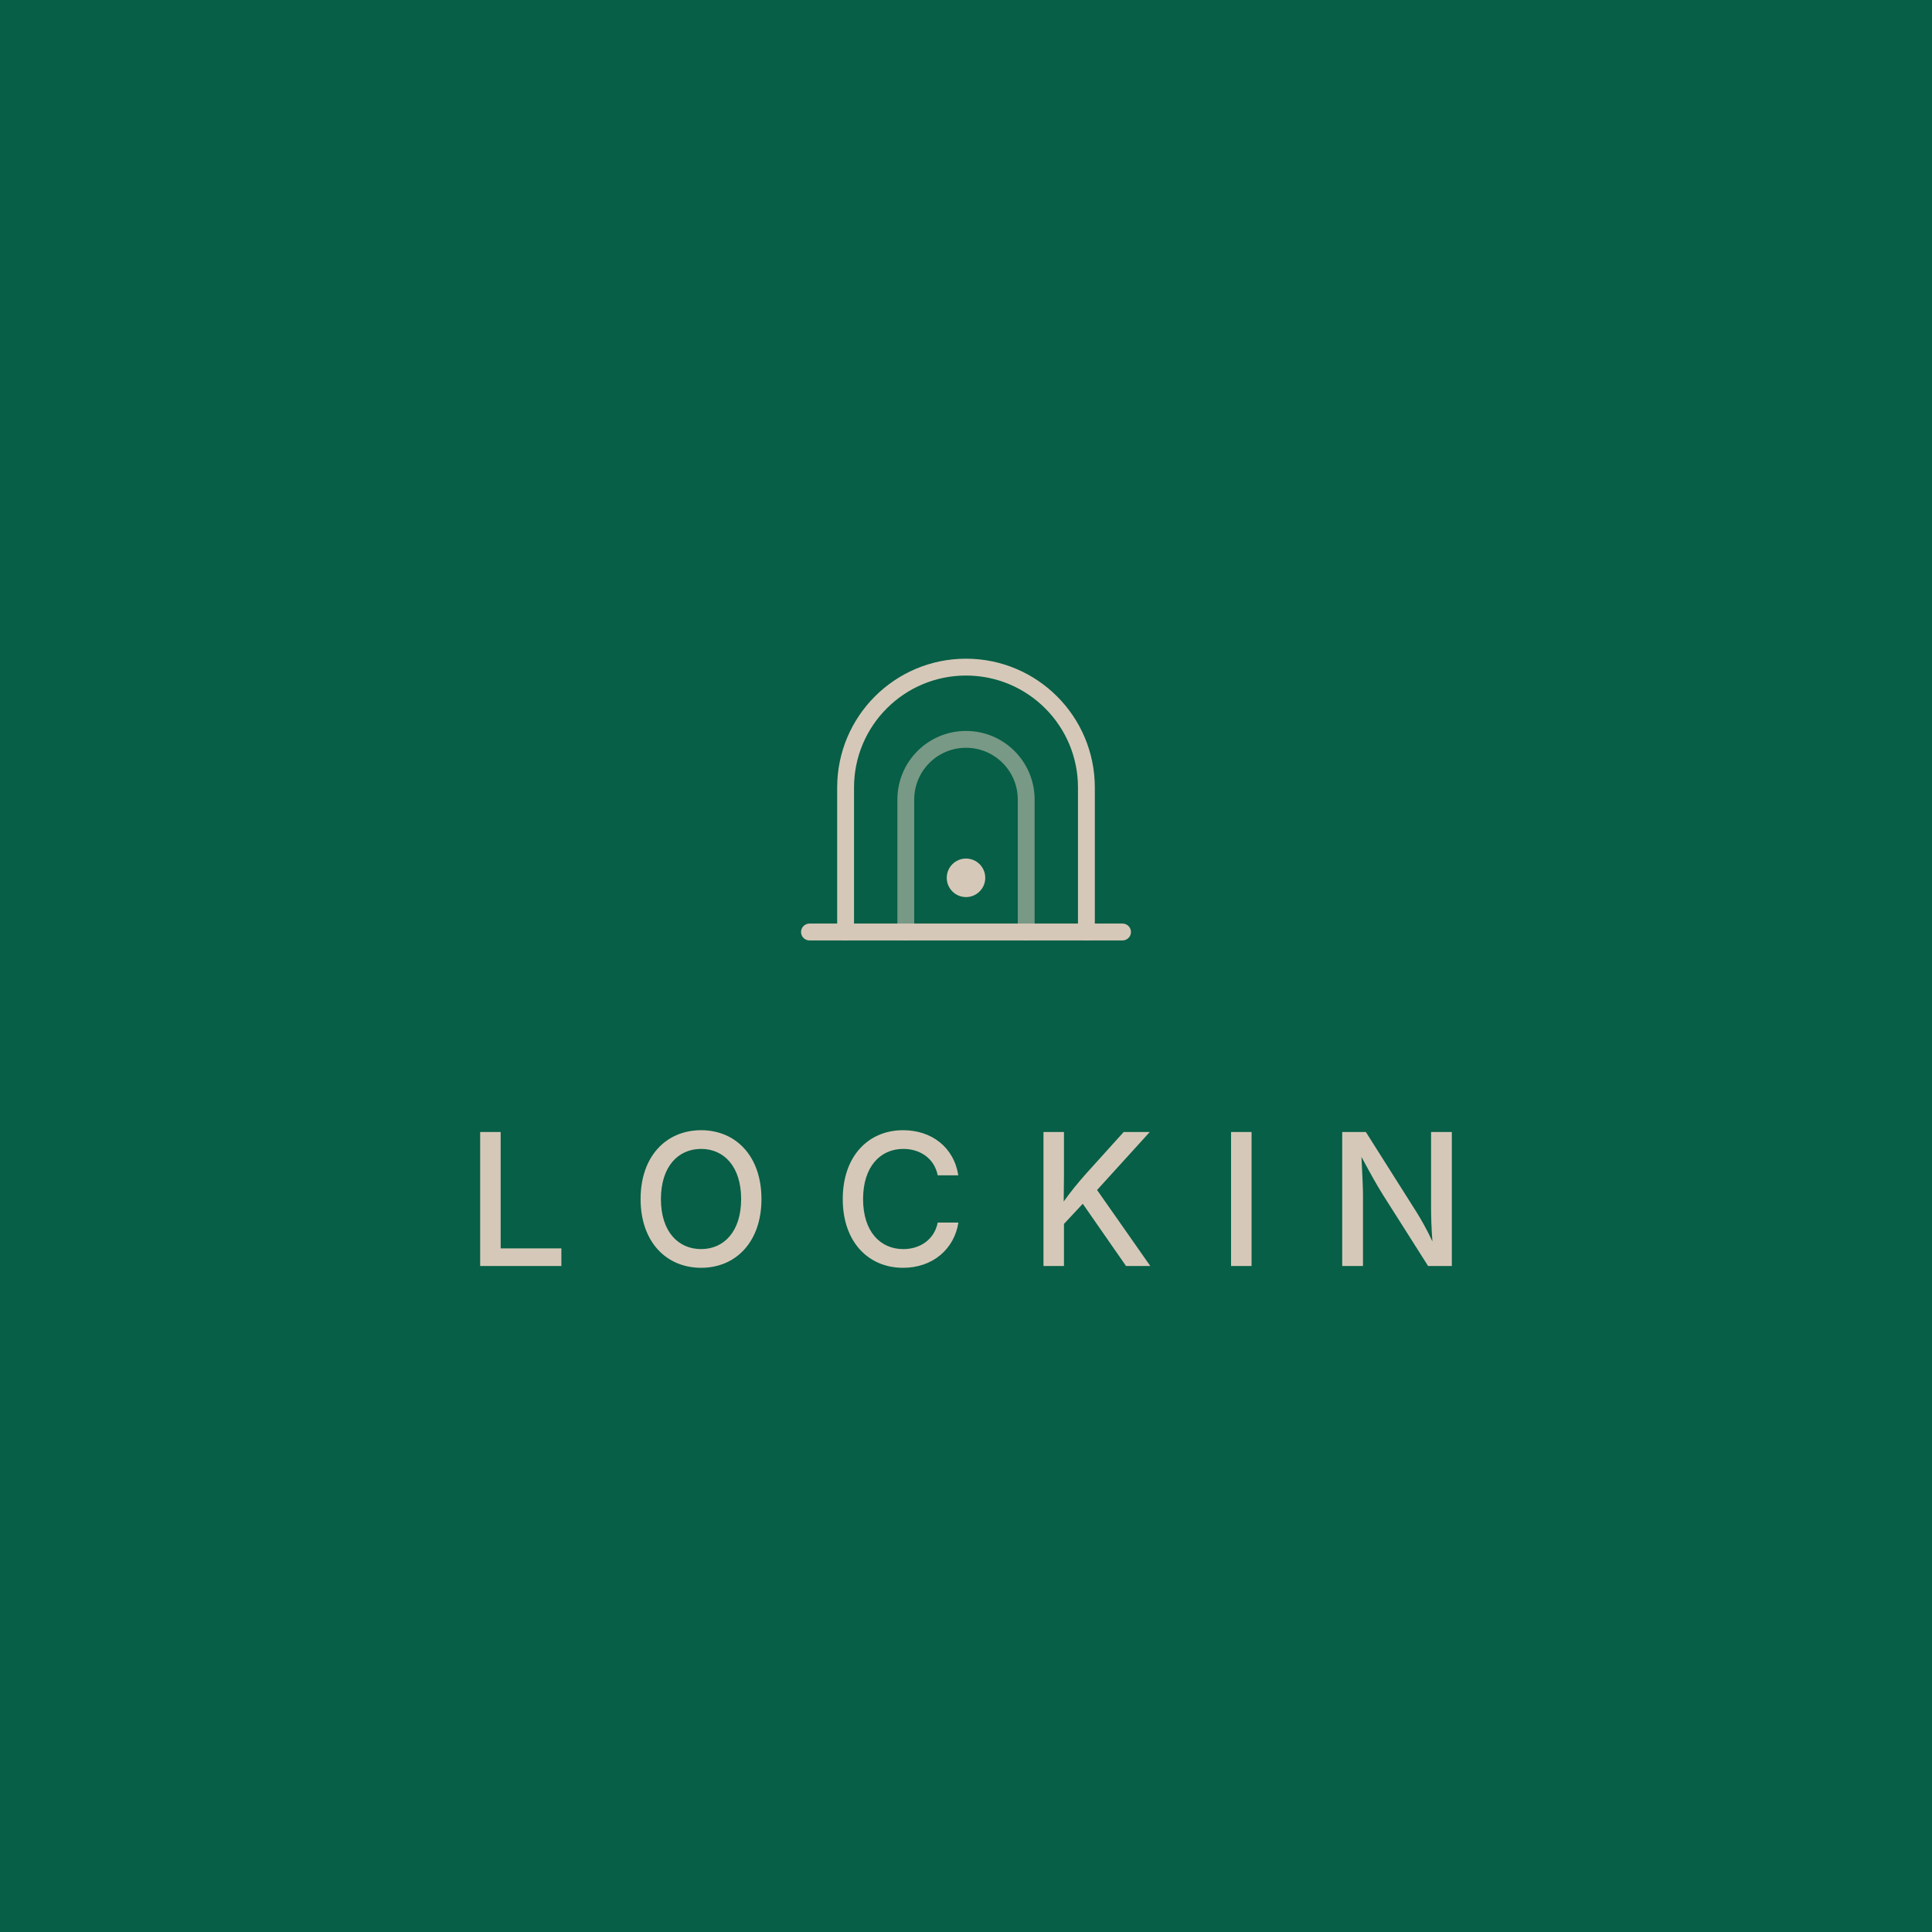
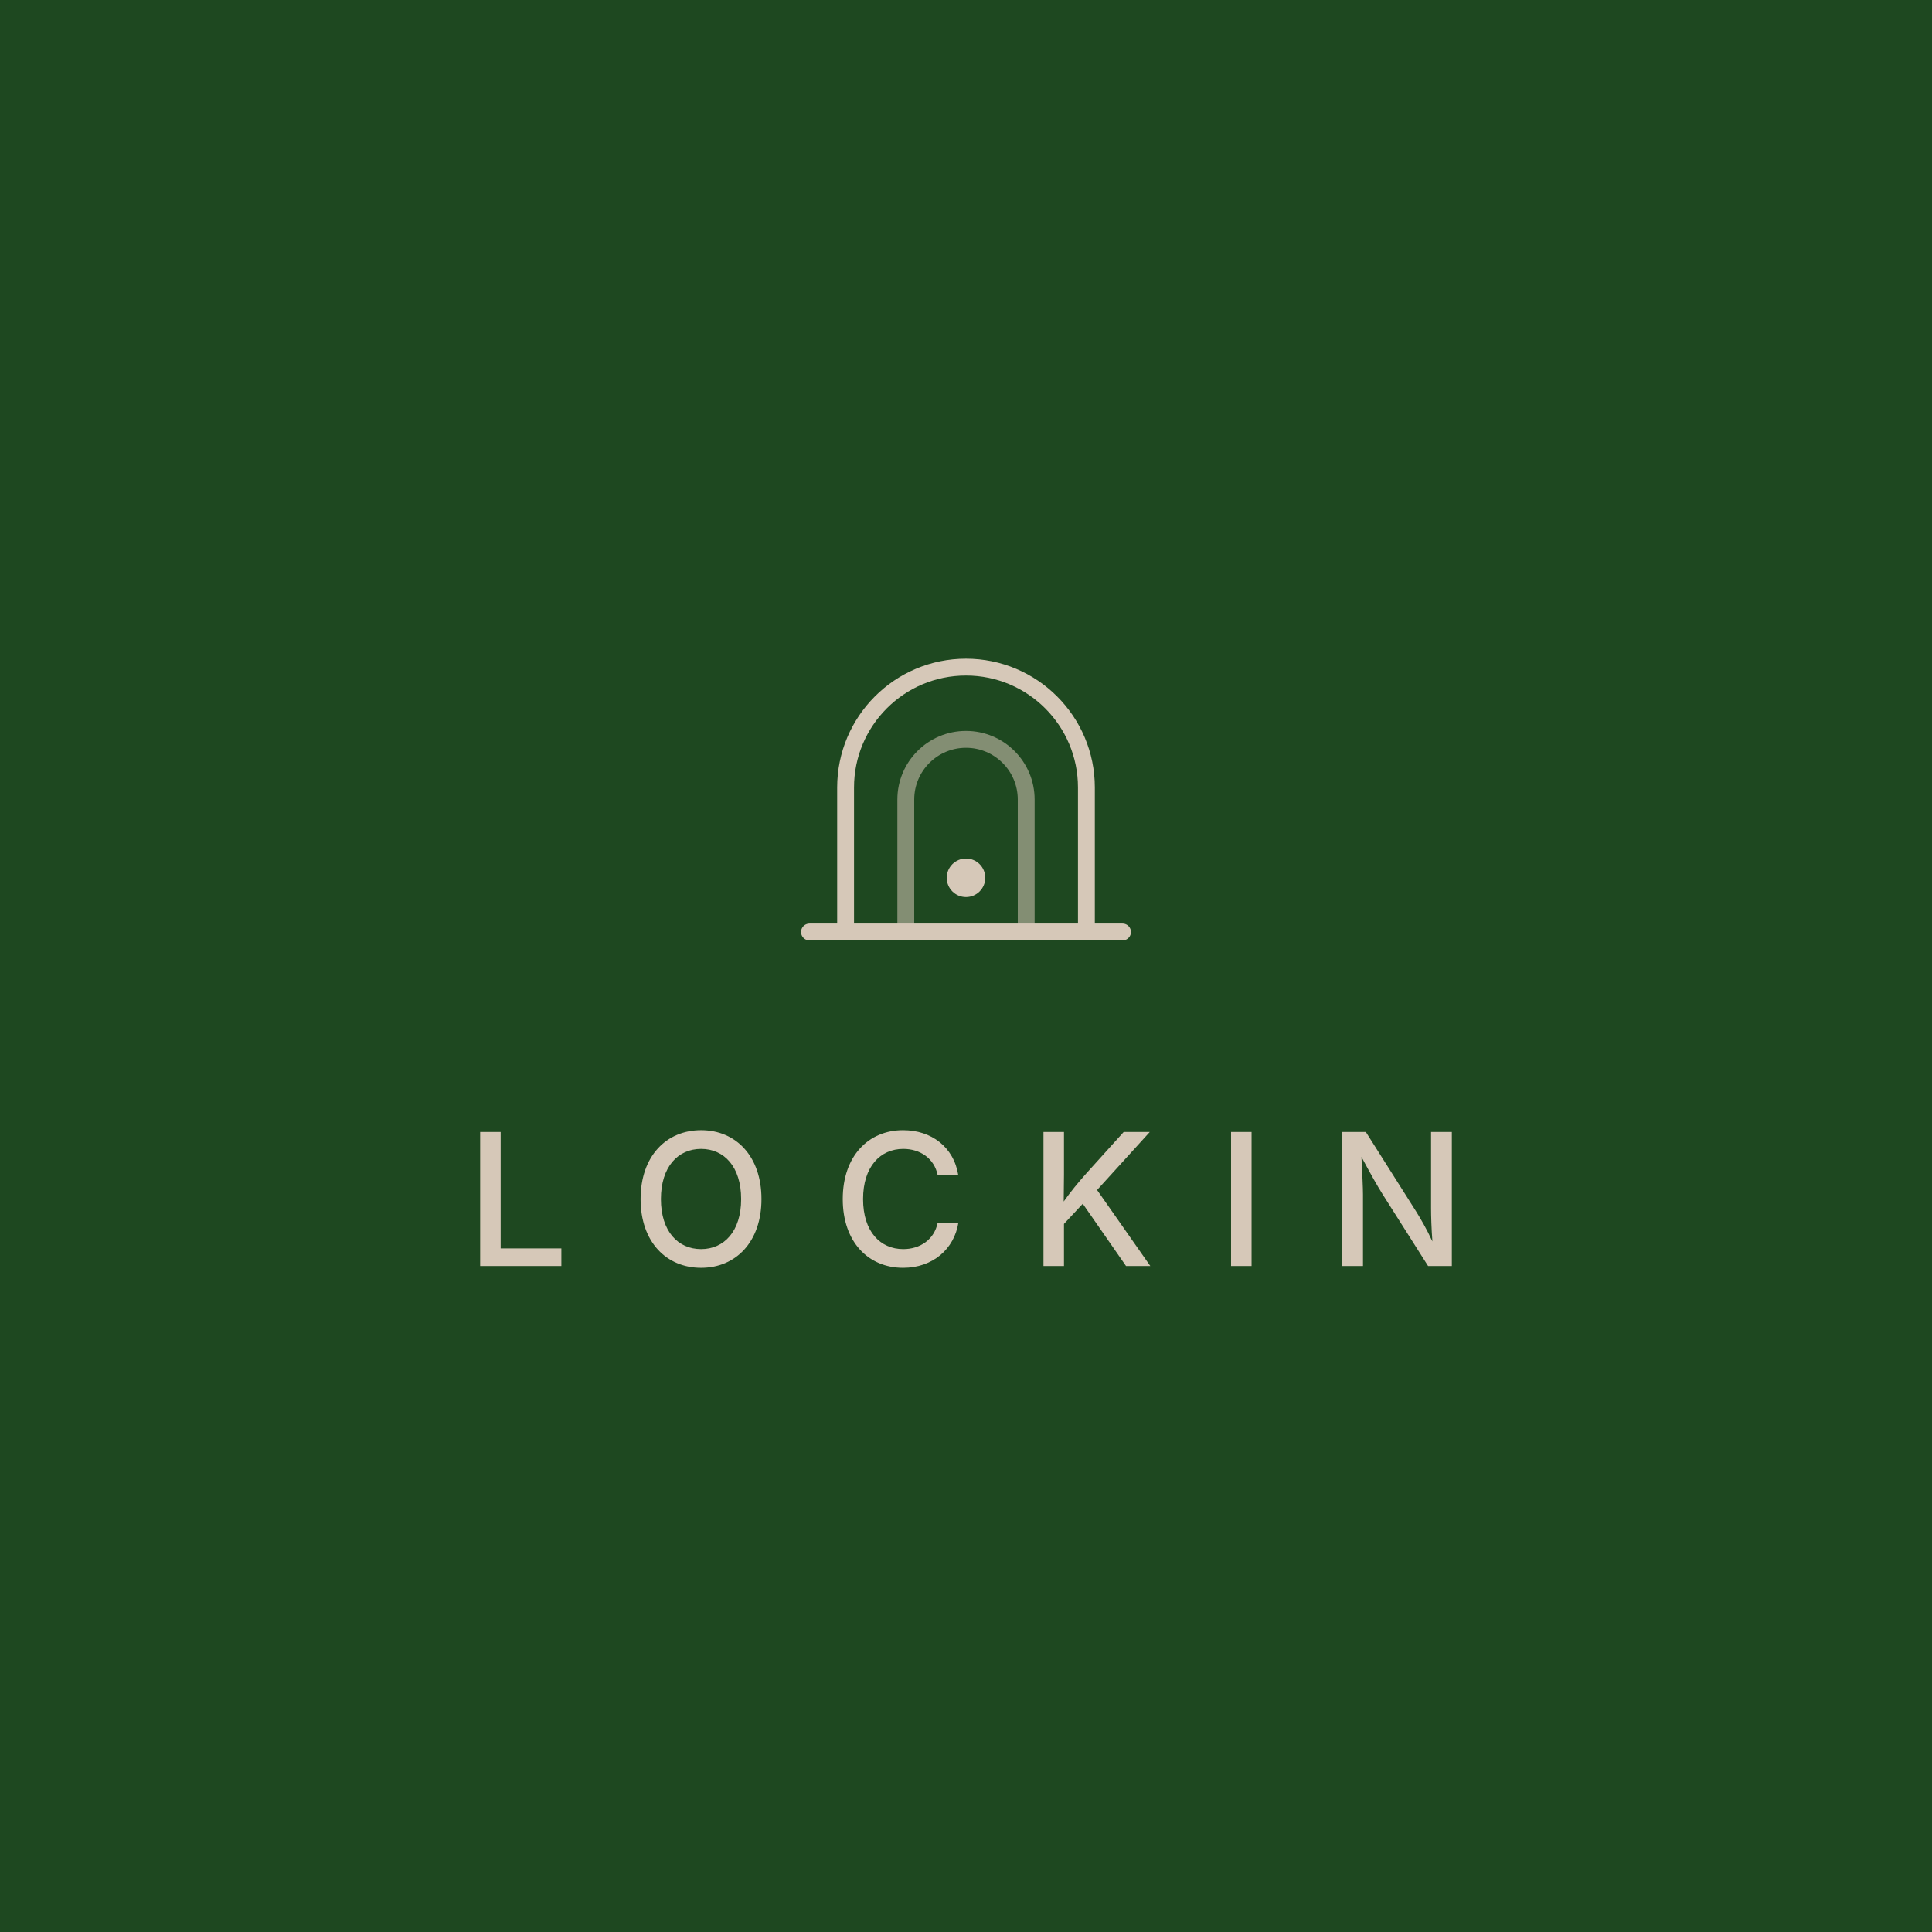
<svg xmlns="http://www.w3.org/2000/svg" viewBox="0 0 1932 1932" width="2000" height="2000">
-   <rect width="1932" height="1932" fill="#065f46" />
+   <rect width="1932" height="1932" fill="#1e4820" />
  <g transform="translate(0 66)">
    <g transform="translate(773.36 552.96) scale(12.04)" fill="none" stroke-linecap="round" stroke-width="1.4">
      <path d="M6 26V14a10 10 0 0 1 20 0v12" stroke="#d6c8b8" />
      <path d="M11 26V15a5 5 0 0 1 10 0v11" stroke="#d6c8b8" opacity="0.55" />
      <circle cx="16" cy="21.5" r="1.6" fill="#d6c8b8" stroke="none" />
      <path d="M3 26h26" stroke="#d6c8b8" />
    </g>
    <path d="M480.163 1200.0H561.372V1182.373H500.667V1066.0H480.163ZM701.118 1201.799C735.832 1201.799 761.463 1175.898 761.463 1133.09C761.463 1090.102 735.832 1064.201 701.118 1064.201C666.314 1064.201 640.593 1090.102 640.593 1133.09C640.593 1175.898 666.314 1201.799 701.118 1201.799ZM701.118 1183.093C678.095 1183.093 660.918 1165.466 660.918 1133.09C660.918 1100.624 678.095 1082.907 701.118 1082.907C723.961 1082.907 741.138 1100.534 741.138 1133.09C741.138 1165.466 723.961 1183.093 701.118 1183.093ZM903.097 1201.799C932.685 1201.799 954.269 1183.093 958.406 1156.562H937.721C934.304 1173.65 920.004 1183.093 903.277 1183.093C880.344 1183.093 863.077 1165.646 863.077 1133.09C863.077 1100.714 880.254 1082.907 903.277 1082.907C920.004 1082.907 934.304 1092.26 937.721 1109.348H958.316C953.819 1080.929 931.336 1064.201 903.097 1064.201C868.383 1064.201 842.752 1090.102 842.752 1133.09C842.752 1175.898 868.293 1201.799 903.097 1201.799ZM1043.472 1200.0H1063.977V1157.911L1082.773 1137.766L1126.031 1200.0H1150.312L1097.072 1124.007L1149.773 1066.0H1123.692L1086.1 1107.639C1077.557 1117.262 1070.542 1125.895 1063.707 1135.518L1063.977 1108.808V1066.0H1043.472ZM1251.567 1066.0H1231.062V1200.0H1251.567ZM1342.209 1200.0H1362.984V1128.503C1362.984 1121.579 1362.264 1107.729 1361.455 1090.911C1371.167 1108.898 1376.294 1118.161 1382.859 1128.683L1428.095 1200.0H1451.837V1066.0H1431.063V1142.263C1431.063 1149.997 1431.422 1162.498 1432.412 1175.448C1426.476 1162.588 1420.451 1152.426 1416.314 1145.77L1365.861 1066.0H1342.209Z" fill="#d6c8b8" />
  </g>
</svg>
